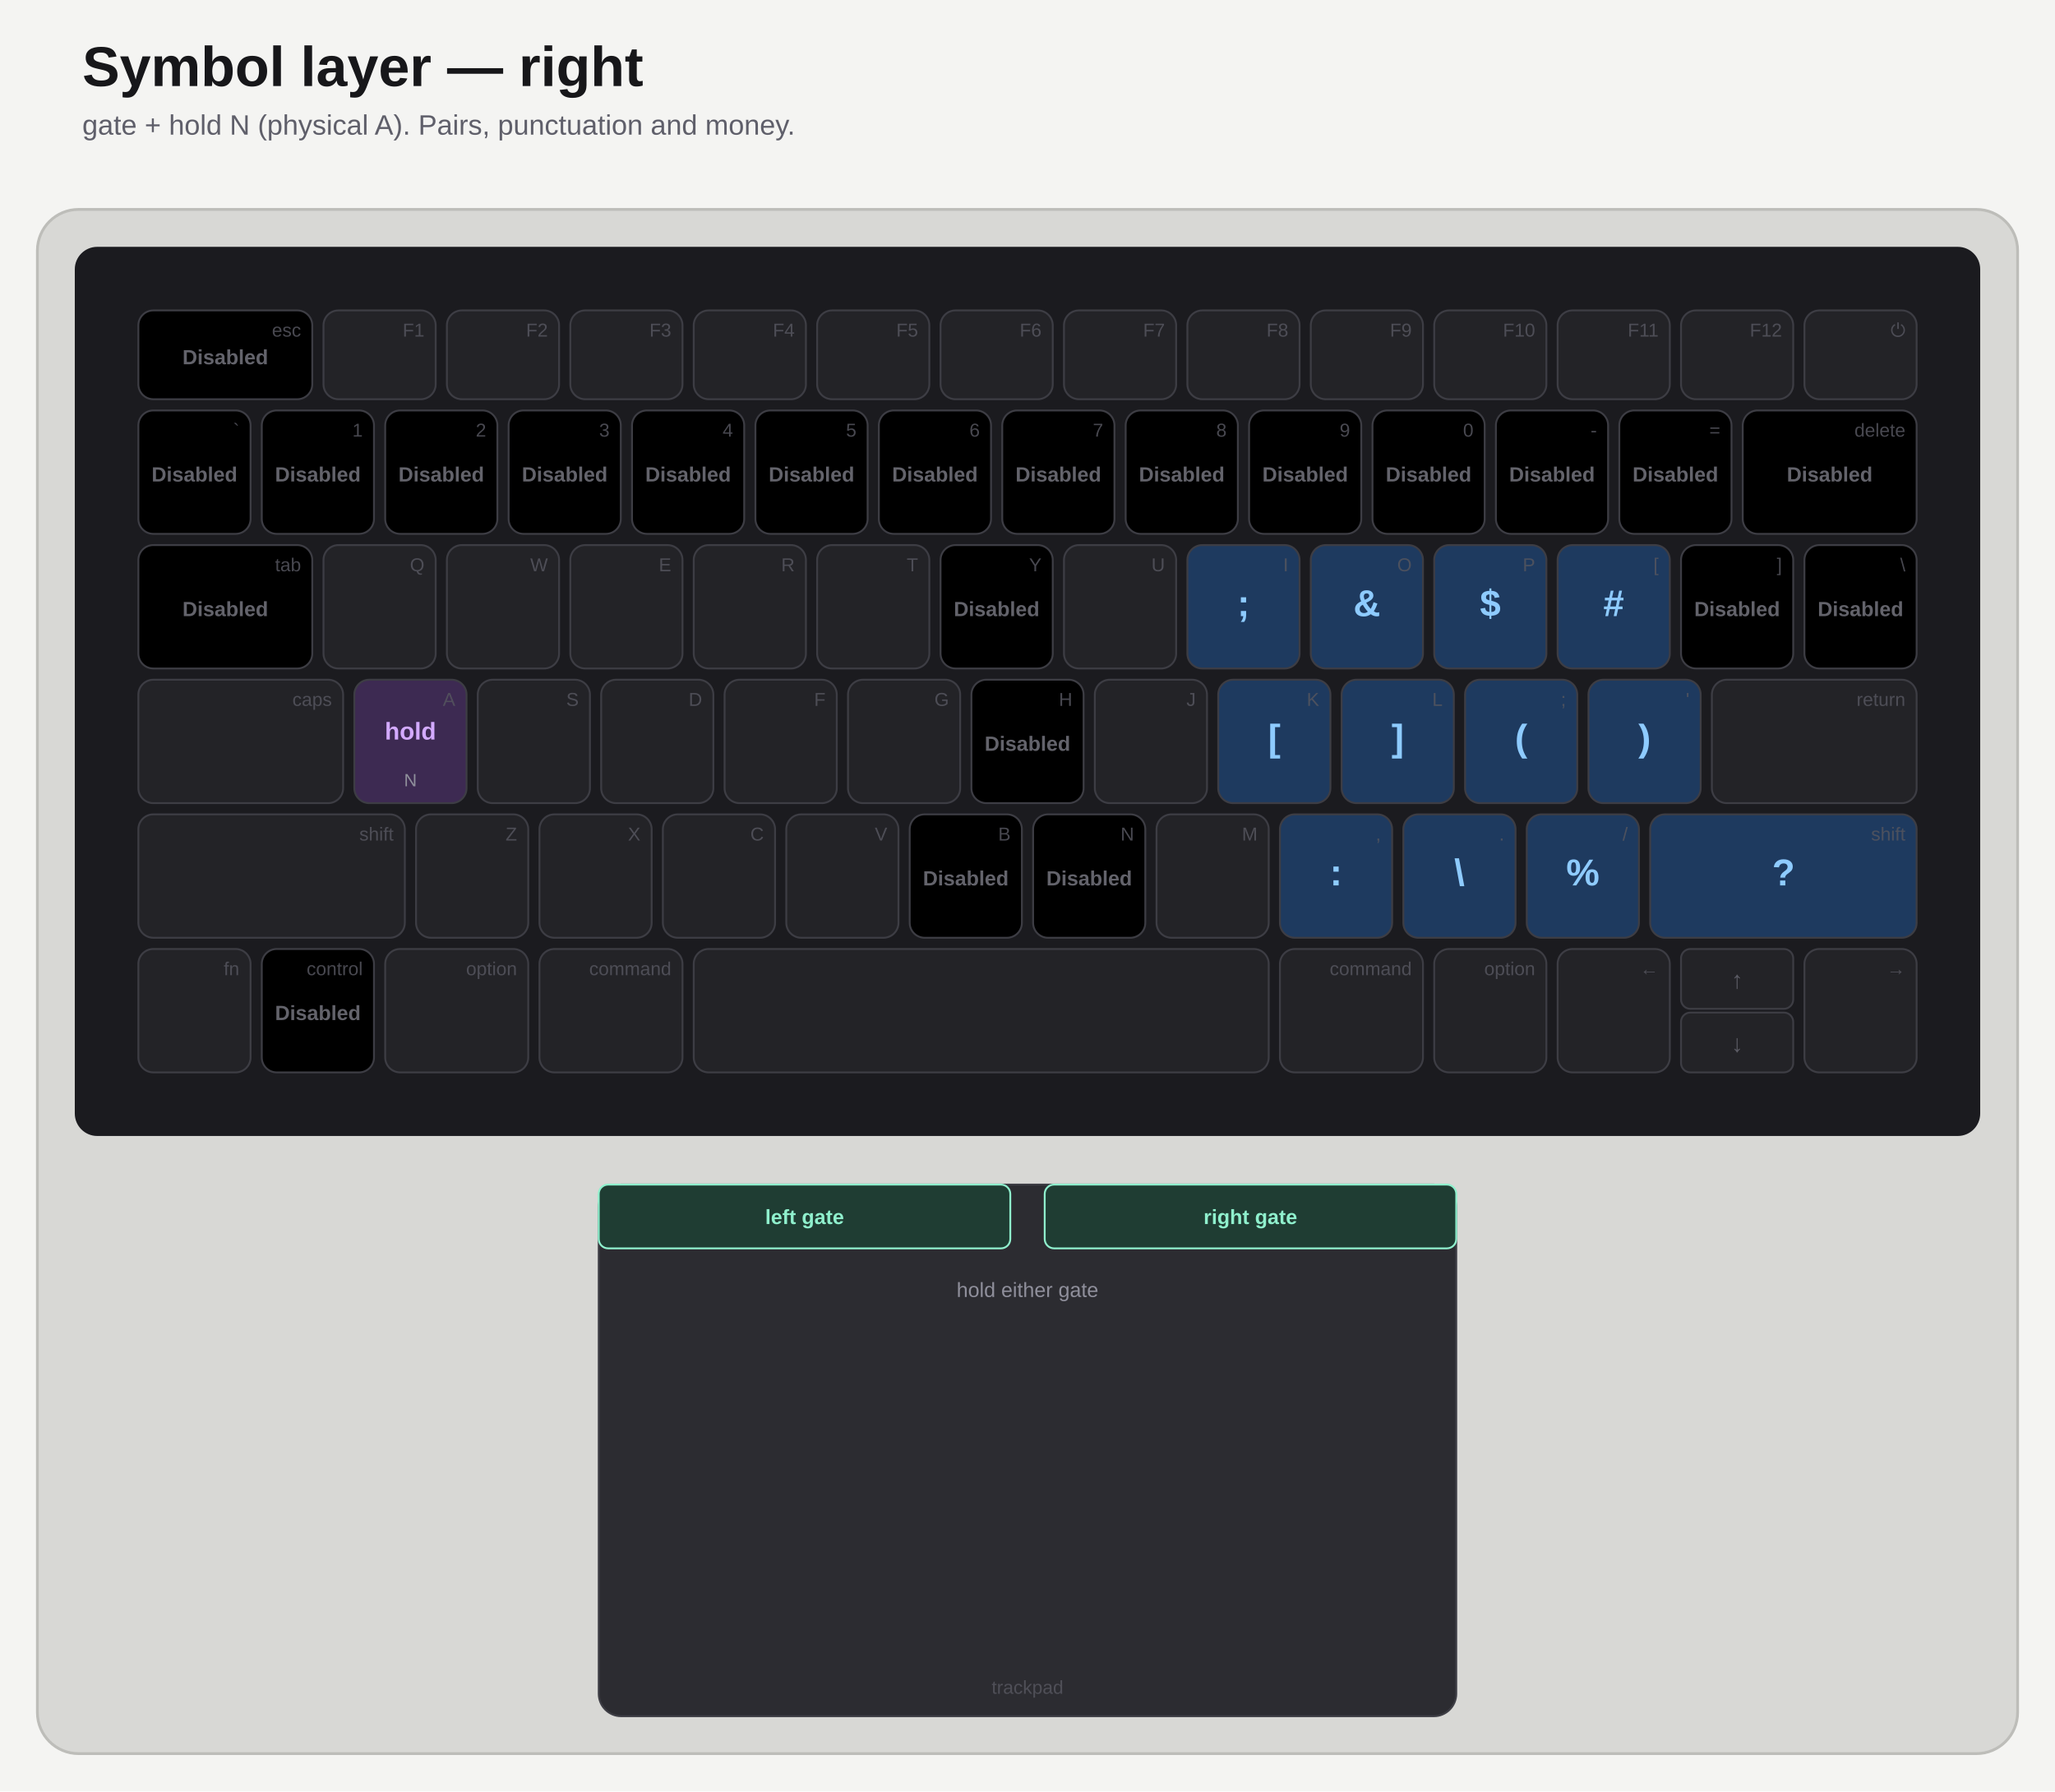
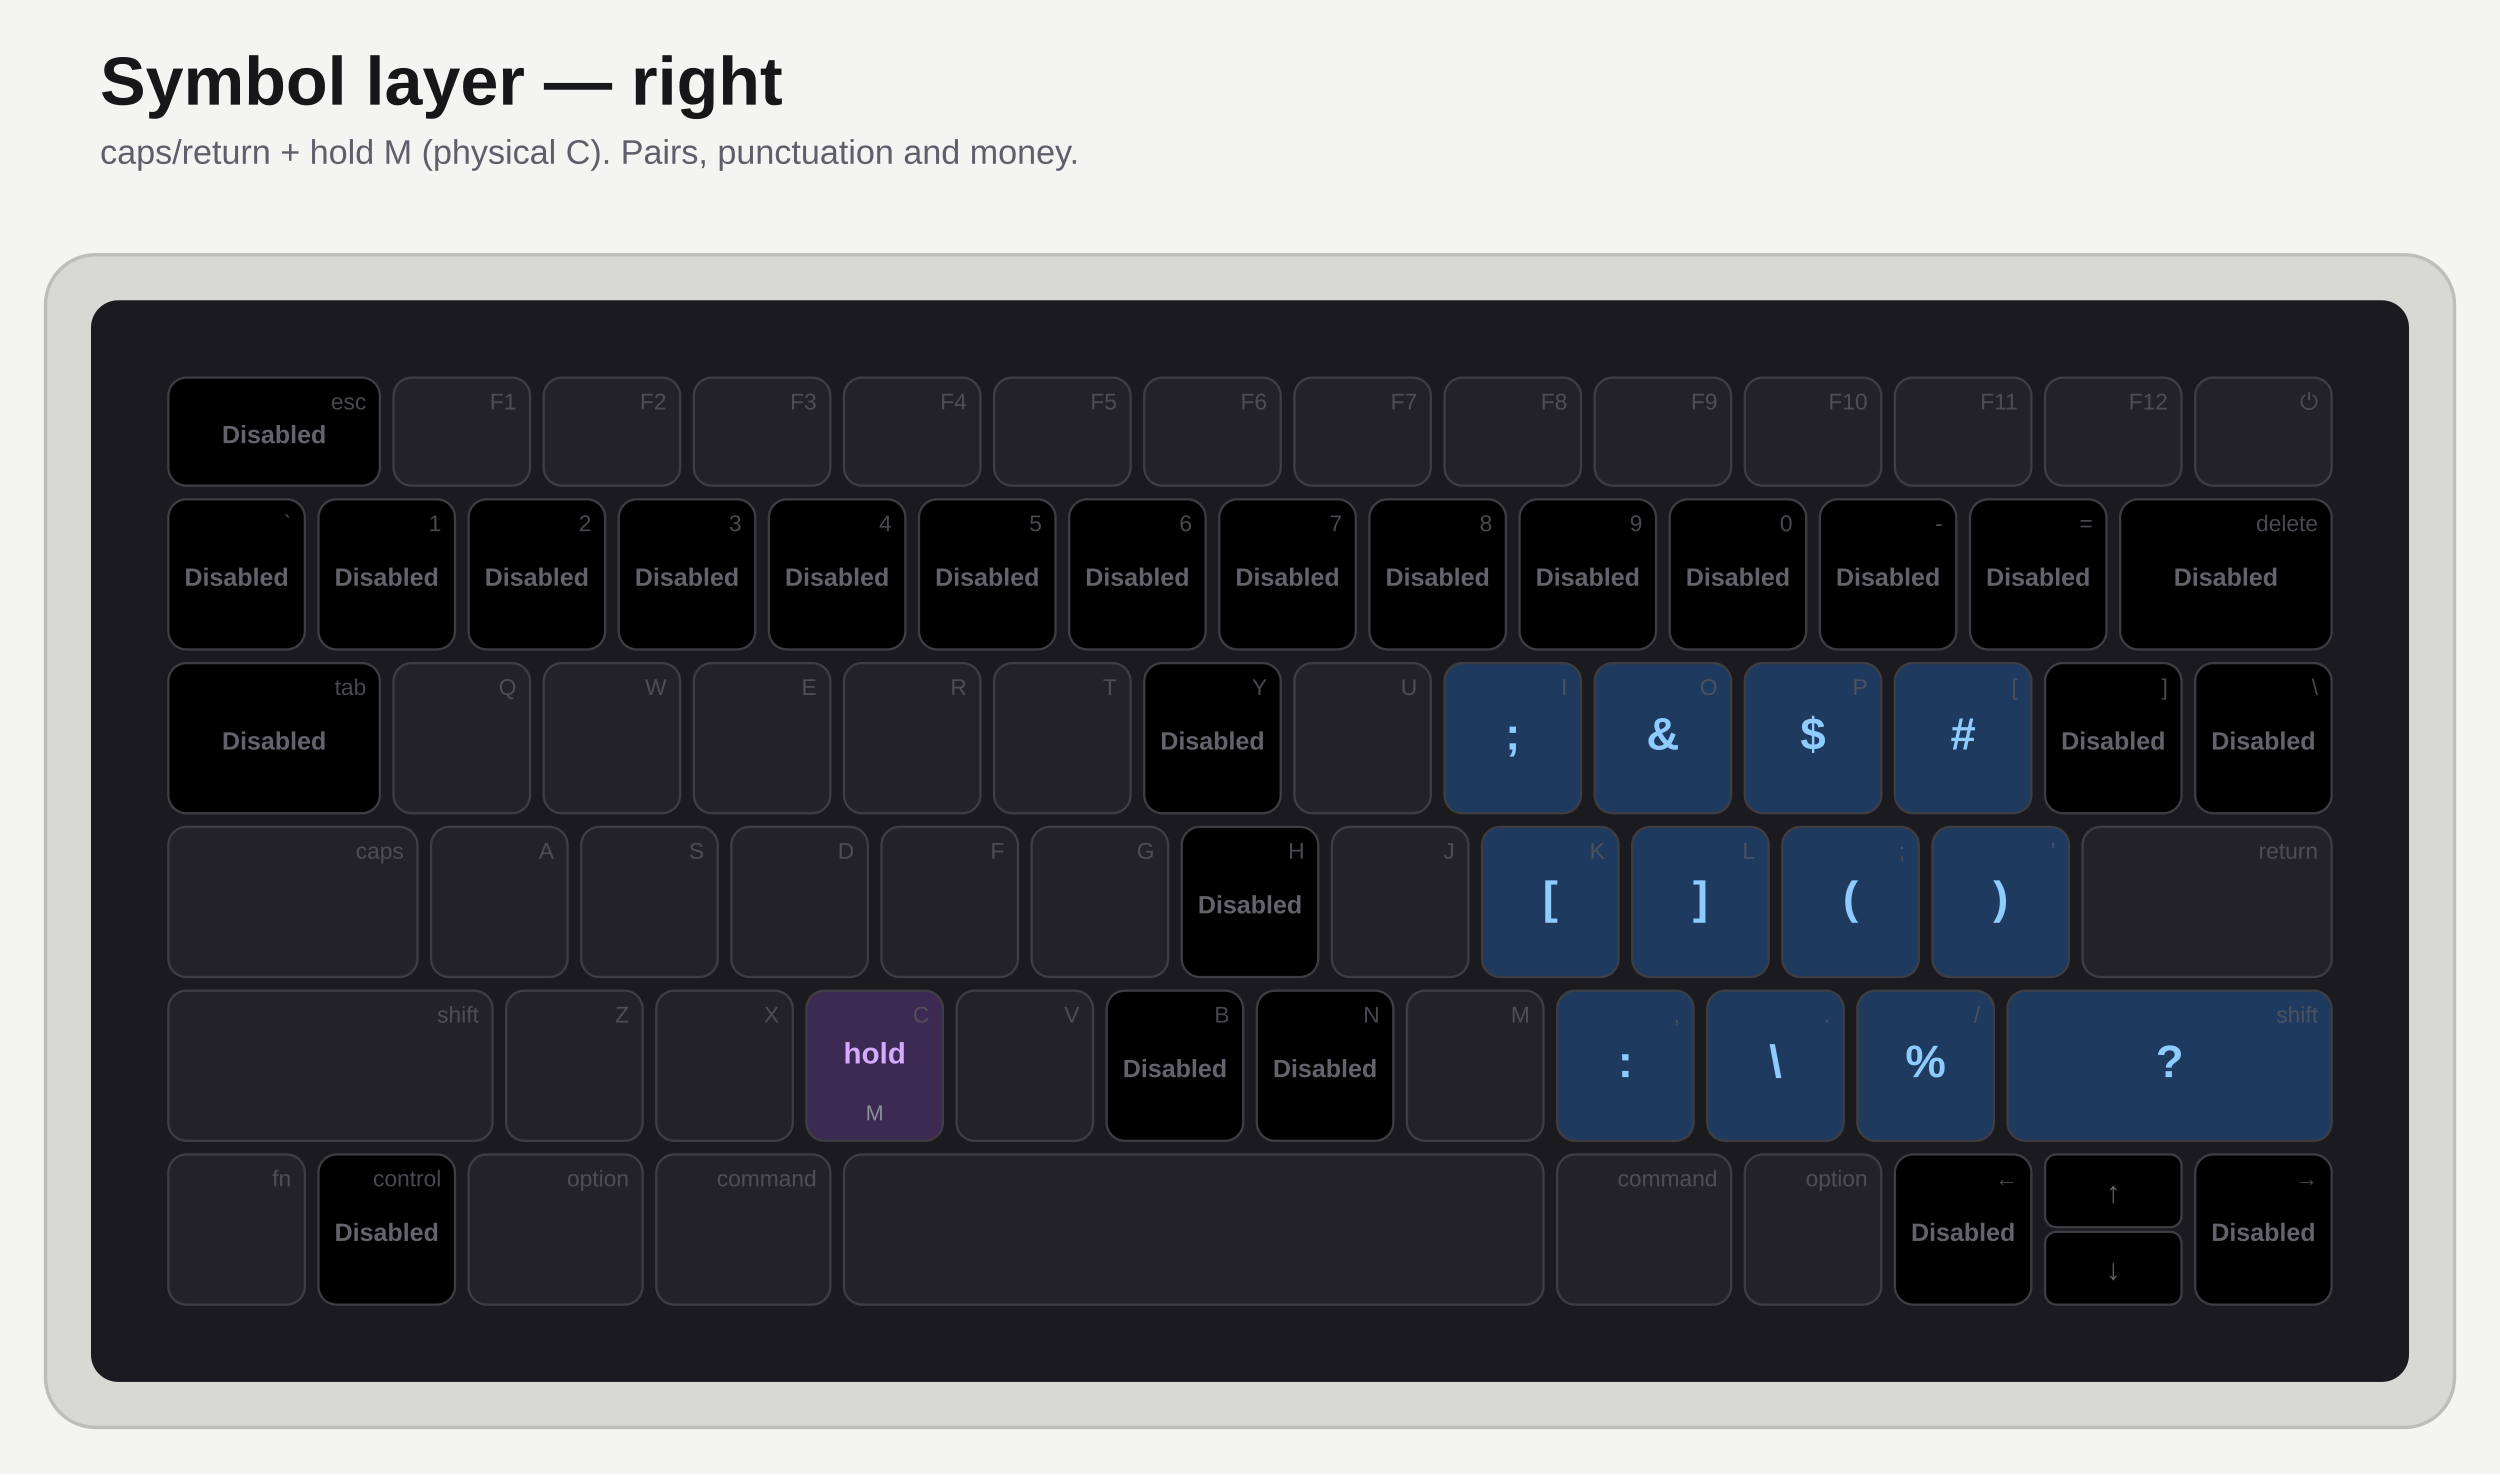
- <svg xmlns="http://www.w3.org/2000/svg" width="1099" height="958" viewBox="0 0 1099 958" role="img" aria-label="Symbol layer — right layer of the splitmac">
-   <rect width="1099" height="958" fill="#f4f4f2" />
+ <svg xmlns="http://www.w3.org/2000/svg" width="1099" height="648" viewBox="0 0 1099 648" role="img" aria-label="Symbol layer — right layer of the splitmac">
+   <rect width="1099" height="648" fill="#f4f4f2" />
  <text x="44.0" y="46.0" fill="#17171a" font-size="30" font-weight="700" text-anchor="start" opacity="1.0" font-family="-apple-system, BlinkMacSystemFont, 'SF Pro Text', 'Helvetica Neue', Arial, sans-serif">Symbol layer — right</text>
-   <text x="44.0" y="72.0" fill="#5f5f6a" font-size="15" font-weight="400" text-anchor="start" opacity="1.0" font-family="-apple-system, BlinkMacSystemFont, 'SF Pro Text', 'Helvetica Neue', Arial, sans-serif">gate + hold N (physical A). Pairs, punctuation and money.</text>
-   <rect x="20.0" y="112.0" width="1059.0" height="825.8" rx="22" fill="#d8d8d5" stroke="#bdbdb9" stroke-width="1.5" />
+   <text x="44.0" y="72.0" fill="#5f5f6a" font-size="15" font-weight="400" text-anchor="start" opacity="1.0" font-family="-apple-system, BlinkMacSystemFont, 'SF Pro Text', 'Helvetica Neue', Arial, sans-serif">caps/return + hold M (physical C). Pairs, punctuation and money.</text>
+   <rect x="20.0" y="112.0" width="1059.0" height="515.5" rx="22" fill="#d8d8d5" stroke="#bdbdb9" stroke-width="1.5" />
  <rect x="40.0" y="132.0" width="1019.0" height="475.5" rx="12" fill="#1b1b1f" />
-   <rect x="320.2" y="633.5" width="458.6" height="284.3" rx="12" fill="#2c2c31" stroke="#3d3d44" stroke-width="1" />
-   <rect x="320.2" y="633.5" width="220.1" height="34.1" rx="5" fill="#1f3d33" stroke="#8ff0cd" stroke-width="1" />
-   <text x="430.3" y="654.6" fill="#8ff0cd" font-size="11" font-weight="600" text-anchor="middle" opacity="1.0" font-family="-apple-system, BlinkMacSystemFont, 'SF Pro Text', 'Helvetica Neue', Arial, sans-serif">left gate</text>
-   <rect x="558.7" y="633.5" width="220.1" height="34.1" rx="5" fill="#1f3d33" stroke="#8ff0cd" stroke-width="1" />
-   <text x="668.7" y="654.6" fill="#8ff0cd" font-size="11" font-weight="600" text-anchor="middle" opacity="1.0" font-family="-apple-system, BlinkMacSystemFont, 'SF Pro Text', 'Helvetica Neue', Arial, sans-serif">right gate</text>
-   <text x="549.5" y="693.6" fill="#8f8f9b" font-size="11" font-weight="500" text-anchor="middle" opacity="1.0" font-family="-apple-system, BlinkMacSystemFont, 'SF Pro Text', 'Helvetica Neue', Arial, sans-serif">hold either gate</text>
-   <text x="549.5" y="905.8" fill="#55555e" font-size="10" font-weight="500" text-anchor="middle" opacity="0.85" font-family="-apple-system, BlinkMacSystemFont, 'SF Pro Text', 'Helvetica Neue', Arial, sans-serif">trackpad</text>
  <rect x="74.0" y="166.0" width="93.0" height="47.5" rx="8" fill="#000000" stroke="#3d3d44" stroke-width="1" />
  <text x="161.0" y="180.0" fill="#55555e" font-size="10" font-weight="500" text-anchor="end" opacity="0.85" font-family="-apple-system, BlinkMacSystemFont, 'SF Pro Text', 'Helvetica Neue', Arial, sans-serif">esc</text>
  <text x="120.5" y="194.8" fill="#63636b" font-size="11" font-weight="600" text-anchor="middle" opacity="1.0" font-family="-apple-system, BlinkMacSystemFont, 'SF Pro Text', 'Helvetica Neue', Arial, sans-serif">Disabled</text>
  <rect x="173.0" y="166.0" width="60.0" height="47.5" rx="8" fill="#232327" stroke="#3d3d44" stroke-width="1" />
  <text x="227.0" y="180.0" fill="#55555e" font-size="10" font-weight="500" text-anchor="end" opacity="0.85" font-family="-apple-system, BlinkMacSystemFont, 'SF Pro Text', 'Helvetica Neue', Arial, sans-serif">F1</text>
  <rect x="239.0" y="166.0" width="60.0" height="47.5" rx="8" fill="#232327" stroke="#3d3d44" stroke-width="1" />
  <text x="293.0" y="180.0" fill="#55555e" font-size="10" font-weight="500" text-anchor="end" opacity="0.85" font-family="-apple-system, BlinkMacSystemFont, 'SF Pro Text', 'Helvetica Neue', Arial, sans-serif">F2</text>
  <rect x="305.0" y="166.0" width="60.0" height="47.5" rx="8" fill="#232327" stroke="#3d3d44" stroke-width="1" />
  <text x="359.0" y="180.0" fill="#55555e" font-size="10" font-weight="500" text-anchor="end" opacity="0.85" font-family="-apple-system, BlinkMacSystemFont, 'SF Pro Text', 'Helvetica Neue', Arial, sans-serif">F3</text>
  <rect x="371.0" y="166.0" width="60.0" height="47.5" rx="8" fill="#232327" stroke="#3d3d44" stroke-width="1" />
  <text x="425.0" y="180.0" fill="#55555e" font-size="10" font-weight="500" text-anchor="end" opacity="0.85" font-family="-apple-system, BlinkMacSystemFont, 'SF Pro Text', 'Helvetica Neue', Arial, sans-serif">F4</text>
  <rect x="437.0" y="166.0" width="60.0" height="47.5" rx="8" fill="#232327" stroke="#3d3d44" stroke-width="1" />
  <text x="491.0" y="180.0" fill="#55555e" font-size="10" font-weight="500" text-anchor="end" opacity="0.85" font-family="-apple-system, BlinkMacSystemFont, 'SF Pro Text', 'Helvetica Neue', Arial, sans-serif">F5</text>
  <rect x="503.0" y="166.0" width="60.0" height="47.5" rx="8" fill="#232327" stroke="#3d3d44" stroke-width="1" />
  <text x="557.0" y="180.0" fill="#55555e" font-size="10" font-weight="500" text-anchor="end" opacity="0.85" font-family="-apple-system, BlinkMacSystemFont, 'SF Pro Text', 'Helvetica Neue', Arial, sans-serif">F6</text>
  <rect x="569.0" y="166.0" width="60.0" height="47.5" rx="8" fill="#232327" stroke="#3d3d44" stroke-width="1" />
  <text x="623.0" y="180.0" fill="#55555e" font-size="10" font-weight="500" text-anchor="end" opacity="0.85" font-family="-apple-system, BlinkMacSystemFont, 'SF Pro Text', 'Helvetica Neue', Arial, sans-serif">F7</text>
  <rect x="635.0" y="166.0" width="60.0" height="47.5" rx="8" fill="#232327" stroke="#3d3d44" stroke-width="1" />
  <text x="689.0" y="180.0" fill="#55555e" font-size="10" font-weight="500" text-anchor="end" opacity="0.85" font-family="-apple-system, BlinkMacSystemFont, 'SF Pro Text', 'Helvetica Neue', Arial, sans-serif">F8</text>
  <rect x="701.0" y="166.0" width="60.0" height="47.5" rx="8" fill="#232327" stroke="#3d3d44" stroke-width="1" />
  <text x="755.0" y="180.0" fill="#55555e" font-size="10" font-weight="500" text-anchor="end" opacity="0.85" font-family="-apple-system, BlinkMacSystemFont, 'SF Pro Text', 'Helvetica Neue', Arial, sans-serif">F9</text>
  <rect x="767.0" y="166.0" width="60.0" height="47.5" rx="8" fill="#232327" stroke="#3d3d44" stroke-width="1" />
  <text x="821.0" y="180.0" fill="#55555e" font-size="10" font-weight="500" text-anchor="end" opacity="0.85" font-family="-apple-system, BlinkMacSystemFont, 'SF Pro Text', 'Helvetica Neue', Arial, sans-serif">F10</text>
  <rect x="833.0" y="166.0" width="60.0" height="47.5" rx="8" fill="#232327" stroke="#3d3d44" stroke-width="1" />
  <text x="887.0" y="180.0" fill="#55555e" font-size="10" font-weight="500" text-anchor="end" opacity="0.85" font-family="-apple-system, BlinkMacSystemFont, 'SF Pro Text', 'Helvetica Neue', Arial, sans-serif">F11</text>
  <rect x="899.0" y="166.0" width="60.0" height="47.5" rx="8" fill="#232327" stroke="#3d3d44" stroke-width="1" />
  <text x="953.0" y="180.0" fill="#55555e" font-size="10" font-weight="500" text-anchor="end" opacity="0.85" font-family="-apple-system, BlinkMacSystemFont, 'SF Pro Text', 'Helvetica Neue', Arial, sans-serif">F12</text>
  <rect x="965.0" y="166.0" width="60.0" height="47.5" rx="8" fill="#232327" stroke="#3d3d44" stroke-width="1" />
  <text x="1019.0" y="180.0" fill="#55555e" font-size="10" font-weight="500" text-anchor="end" opacity="0.85" font-family="-apple-system, BlinkMacSystemFont, 'SF Pro Text', 'Helvetica Neue', Arial, sans-serif">⏻</text>
  <rect x="74.0" y="219.5" width="60.0" height="66.0" rx="8" fill="#000000" stroke="#3d3d44" stroke-width="1" />
  <text x="128.0" y="233.5" fill="#55555e" font-size="10" font-weight="500" text-anchor="end" opacity="0.85" font-family="-apple-system, BlinkMacSystemFont, 'SF Pro Text', 'Helvetica Neue', Arial, sans-serif">`</text>
  <text x="104.0" y="257.5" fill="#63636b" font-size="11" font-weight="600" text-anchor="middle" opacity="1.0" font-family="-apple-system, BlinkMacSystemFont, 'SF Pro Text', 'Helvetica Neue', Arial, sans-serif">Disabled</text>
  <rect x="140.0" y="219.5" width="60.0" height="66.0" rx="8" fill="#000000" stroke="#3d3d44" stroke-width="1" />
  <text x="194.0" y="233.5" fill="#55555e" font-size="10" font-weight="500" text-anchor="end" opacity="0.85" font-family="-apple-system, BlinkMacSystemFont, 'SF Pro Text', 'Helvetica Neue', Arial, sans-serif">1</text>
  <text x="170.0" y="257.5" fill="#63636b" font-size="11" font-weight="600" text-anchor="middle" opacity="1.0" font-family="-apple-system, BlinkMacSystemFont, 'SF Pro Text', 'Helvetica Neue', Arial, sans-serif">Disabled</text>
  <rect x="206.0" y="219.5" width="60.0" height="66.0" rx="8" fill="#000000" stroke="#3d3d44" stroke-width="1" />
  <text x="260.0" y="233.5" fill="#55555e" font-size="10" font-weight="500" text-anchor="end" opacity="0.85" font-family="-apple-system, BlinkMacSystemFont, 'SF Pro Text', 'Helvetica Neue', Arial, sans-serif">2</text>
  <text x="236.0" y="257.5" fill="#63636b" font-size="11" font-weight="600" text-anchor="middle" opacity="1.0" font-family="-apple-system, BlinkMacSystemFont, 'SF Pro Text', 'Helvetica Neue', Arial, sans-serif">Disabled</text>
  <rect x="272.0" y="219.5" width="60.0" height="66.0" rx="8" fill="#000000" stroke="#3d3d44" stroke-width="1" />
  <text x="326.0" y="233.5" fill="#55555e" font-size="10" font-weight="500" text-anchor="end" opacity="0.85" font-family="-apple-system, BlinkMacSystemFont, 'SF Pro Text', 'Helvetica Neue', Arial, sans-serif">3</text>
  <text x="302.0" y="257.5" fill="#63636b" font-size="11" font-weight="600" text-anchor="middle" opacity="1.0" font-family="-apple-system, BlinkMacSystemFont, 'SF Pro Text', 'Helvetica Neue', Arial, sans-serif">Disabled</text>
  <rect x="338.0" y="219.5" width="60.0" height="66.0" rx="8" fill="#000000" stroke="#3d3d44" stroke-width="1" />
  <text x="392.0" y="233.5" fill="#55555e" font-size="10" font-weight="500" text-anchor="end" opacity="0.85" font-family="-apple-system, BlinkMacSystemFont, 'SF Pro Text', 'Helvetica Neue', Arial, sans-serif">4</text>
  <text x="368.0" y="257.5" fill="#63636b" font-size="11" font-weight="600" text-anchor="middle" opacity="1.0" font-family="-apple-system, BlinkMacSystemFont, 'SF Pro Text', 'Helvetica Neue', Arial, sans-serif">Disabled</text>
  <rect x="404.0" y="219.5" width="60.0" height="66.0" rx="8" fill="#000000" stroke="#3d3d44" stroke-width="1" />
  <text x="458.0" y="233.5" fill="#55555e" font-size="10" font-weight="500" text-anchor="end" opacity="0.85" font-family="-apple-system, BlinkMacSystemFont, 'SF Pro Text', 'Helvetica Neue', Arial, sans-serif">5</text>
  <text x="434.0" y="257.5" fill="#63636b" font-size="11" font-weight="600" text-anchor="middle" opacity="1.0" font-family="-apple-system, BlinkMacSystemFont, 'SF Pro Text', 'Helvetica Neue', Arial, sans-serif">Disabled</text>
  <rect x="470.0" y="219.5" width="60.0" height="66.0" rx="8" fill="#000000" stroke="#3d3d44" stroke-width="1" />
  <text x="524.0" y="233.5" fill="#55555e" font-size="10" font-weight="500" text-anchor="end" opacity="0.85" font-family="-apple-system, BlinkMacSystemFont, 'SF Pro Text', 'Helvetica Neue', Arial, sans-serif">6</text>
  <text x="500.0" y="257.5" fill="#63636b" font-size="11" font-weight="600" text-anchor="middle" opacity="1.0" font-family="-apple-system, BlinkMacSystemFont, 'SF Pro Text', 'Helvetica Neue', Arial, sans-serif">Disabled</text>
  <rect x="536.0" y="219.5" width="60.0" height="66.0" rx="8" fill="#000000" stroke="#3d3d44" stroke-width="1" />
  <text x="590.0" y="233.5" fill="#55555e" font-size="10" font-weight="500" text-anchor="end" opacity="0.85" font-family="-apple-system, BlinkMacSystemFont, 'SF Pro Text', 'Helvetica Neue', Arial, sans-serif">7</text>
  <text x="566.0" y="257.5" fill="#63636b" font-size="11" font-weight="600" text-anchor="middle" opacity="1.0" font-family="-apple-system, BlinkMacSystemFont, 'SF Pro Text', 'Helvetica Neue', Arial, sans-serif">Disabled</text>
  <rect x="602.0" y="219.5" width="60.0" height="66.0" rx="8" fill="#000000" stroke="#3d3d44" stroke-width="1" />
  <text x="656.0" y="233.5" fill="#55555e" font-size="10" font-weight="500" text-anchor="end" opacity="0.85" font-family="-apple-system, BlinkMacSystemFont, 'SF Pro Text', 'Helvetica Neue', Arial, sans-serif">8</text>
  <text x="632.0" y="257.5" fill="#63636b" font-size="11" font-weight="600" text-anchor="middle" opacity="1.0" font-family="-apple-system, BlinkMacSystemFont, 'SF Pro Text', 'Helvetica Neue', Arial, sans-serif">Disabled</text>
  <rect x="668.0" y="219.5" width="60.0" height="66.0" rx="8" fill="#000000" stroke="#3d3d44" stroke-width="1" />
  <text x="722.0" y="233.5" fill="#55555e" font-size="10" font-weight="500" text-anchor="end" opacity="0.85" font-family="-apple-system, BlinkMacSystemFont, 'SF Pro Text', 'Helvetica Neue', Arial, sans-serif">9</text>
  <text x="698.0" y="257.5" fill="#63636b" font-size="11" font-weight="600" text-anchor="middle" opacity="1.0" font-family="-apple-system, BlinkMacSystemFont, 'SF Pro Text', 'Helvetica Neue', Arial, sans-serif">Disabled</text>
  <rect x="734.0" y="219.5" width="60.0" height="66.0" rx="8" fill="#000000" stroke="#3d3d44" stroke-width="1" />
  <text x="788.0" y="233.5" fill="#55555e" font-size="10" font-weight="500" text-anchor="end" opacity="0.85" font-family="-apple-system, BlinkMacSystemFont, 'SF Pro Text', 'Helvetica Neue', Arial, sans-serif">0</text>
  <text x="764.0" y="257.5" fill="#63636b" font-size="11" font-weight="600" text-anchor="middle" opacity="1.0" font-family="-apple-system, BlinkMacSystemFont, 'SF Pro Text', 'Helvetica Neue', Arial, sans-serif">Disabled</text>
  <rect x="800.0" y="219.5" width="60.0" height="66.0" rx="8" fill="#000000" stroke="#3d3d44" stroke-width="1" />
  <text x="854.0" y="233.5" fill="#55555e" font-size="10" font-weight="500" text-anchor="end" opacity="0.85" font-family="-apple-system, BlinkMacSystemFont, 'SF Pro Text', 'Helvetica Neue', Arial, sans-serif">-</text>
  <text x="830.0" y="257.5" fill="#63636b" font-size="11" font-weight="600" text-anchor="middle" opacity="1.0" font-family="-apple-system, BlinkMacSystemFont, 'SF Pro Text', 'Helvetica Neue', Arial, sans-serif">Disabled</text>
  <rect x="866.0" y="219.5" width="60.0" height="66.0" rx="8" fill="#000000" stroke="#3d3d44" stroke-width="1" />
  <text x="920.0" y="233.5" fill="#55555e" font-size="10" font-weight="500" text-anchor="end" opacity="0.85" font-family="-apple-system, BlinkMacSystemFont, 'SF Pro Text', 'Helvetica Neue', Arial, sans-serif">=</text>
  <text x="896.0" y="257.5" fill="#63636b" font-size="11" font-weight="600" text-anchor="middle" opacity="1.0" font-family="-apple-system, BlinkMacSystemFont, 'SF Pro Text', 'Helvetica Neue', Arial, sans-serif">Disabled</text>
  <rect x="932.0" y="219.5" width="93.0" height="66.0" rx="8" fill="#000000" stroke="#3d3d44" stroke-width="1" />
  <text x="1019.0" y="233.5" fill="#55555e" font-size="10" font-weight="500" text-anchor="end" opacity="0.85" font-family="-apple-system, BlinkMacSystemFont, 'SF Pro Text', 'Helvetica Neue', Arial, sans-serif">delete</text>
  <text x="978.5" y="257.5" fill="#63636b" font-size="11" font-weight="600" text-anchor="middle" opacity="1.0" font-family="-apple-system, BlinkMacSystemFont, 'SF Pro Text', 'Helvetica Neue', Arial, sans-serif">Disabled</text>
  <rect x="74.0" y="291.5" width="93.0" height="66.0" rx="8" fill="#000000" stroke="#3d3d44" stroke-width="1" />
  <text x="161.0" y="305.5" fill="#55555e" font-size="10" font-weight="500" text-anchor="end" opacity="0.85" font-family="-apple-system, BlinkMacSystemFont, 'SF Pro Text', 'Helvetica Neue', Arial, sans-serif">tab</text>
  <text x="120.5" y="329.5" fill="#63636b" font-size="11" font-weight="600" text-anchor="middle" opacity="1.0" font-family="-apple-system, BlinkMacSystemFont, 'SF Pro Text', 'Helvetica Neue', Arial, sans-serif">Disabled</text>
  <rect x="173.0" y="291.5" width="60.0" height="66.0" rx="8" fill="#232327" stroke="#3d3d44" stroke-width="1" />
  <text x="227.0" y="305.5" fill="#55555e" font-size="10" font-weight="500" text-anchor="end" opacity="0.85" font-family="-apple-system, BlinkMacSystemFont, 'SF Pro Text', 'Helvetica Neue', Arial, sans-serif">Q</text>
  <rect x="239.0" y="291.5" width="60.0" height="66.0" rx="8" fill="#232327" stroke="#3d3d44" stroke-width="1" />
  <text x="293.0" y="305.5" fill="#55555e" font-size="10" font-weight="500" text-anchor="end" opacity="0.85" font-family="-apple-system, BlinkMacSystemFont, 'SF Pro Text', 'Helvetica Neue', Arial, sans-serif">W</text>
  <rect x="305.0" y="291.5" width="60.0" height="66.0" rx="8" fill="#232327" stroke="#3d3d44" stroke-width="1" />
  <text x="359.0" y="305.5" fill="#55555e" font-size="10" font-weight="500" text-anchor="end" opacity="0.85" font-family="-apple-system, BlinkMacSystemFont, 'SF Pro Text', 'Helvetica Neue', Arial, sans-serif">E</text>
  <rect x="371.0" y="291.5" width="60.0" height="66.0" rx="8" fill="#232327" stroke="#3d3d44" stroke-width="1" />
  <text x="425.0" y="305.5" fill="#55555e" font-size="10" font-weight="500" text-anchor="end" opacity="0.85" font-family="-apple-system, BlinkMacSystemFont, 'SF Pro Text', 'Helvetica Neue', Arial, sans-serif">R</text>
  <rect x="437.0" y="291.5" width="60.0" height="66.0" rx="8" fill="#232327" stroke="#3d3d44" stroke-width="1" />
  <text x="491.0" y="305.5" fill="#55555e" font-size="10" font-weight="500" text-anchor="end" opacity="0.85" font-family="-apple-system, BlinkMacSystemFont, 'SF Pro Text', 'Helvetica Neue', Arial, sans-serif">T</text>
  <rect x="503.0" y="291.5" width="60.0" height="66.0" rx="8" fill="#000000" stroke="#3d3d44" stroke-width="1" />
  <text x="557.0" y="305.5" fill="#55555e" font-size="10" font-weight="500" text-anchor="end" opacity="0.85" font-family="-apple-system, BlinkMacSystemFont, 'SF Pro Text', 'Helvetica Neue', Arial, sans-serif">Y</text>
  <text x="533.0" y="329.5" fill="#63636b" font-size="11" font-weight="600" text-anchor="middle" opacity="1.0" font-family="-apple-system, BlinkMacSystemFont, 'SF Pro Text', 'Helvetica Neue', Arial, sans-serif">Disabled</text>
  <rect x="569.0" y="291.5" width="60.0" height="66.0" rx="8" fill="#232327" stroke="#3d3d44" stroke-width="1" />
  <text x="623.0" y="305.5" fill="#55555e" font-size="10" font-weight="500" text-anchor="end" opacity="0.85" font-family="-apple-system, BlinkMacSystemFont, 'SF Pro Text', 'Helvetica Neue', Arial, sans-serif">U</text>
  <rect x="635.0" y="291.5" width="60.0" height="66.0" rx="8" fill="#1e3a5f" stroke="#3d3d44" stroke-width="1" />
  <text x="689.0" y="305.5" fill="#55555e" font-size="10" font-weight="500" text-anchor="end" opacity="0.85" font-family="-apple-system, BlinkMacSystemFont, 'SF Pro Text', 'Helvetica Neue', Arial, sans-serif">I</text>
  <text x="665.0" y="329.5" fill="#8ecbff" font-size="20" font-weight="700" text-anchor="middle" opacity="1.0" font-family="-apple-system, BlinkMacSystemFont, 'SF Pro Text', 'Helvetica Neue', Arial, sans-serif">;</text>
  <rect x="701.0" y="291.5" width="60.0" height="66.0" rx="8" fill="#1e3a5f" stroke="#3d3d44" stroke-width="1" />
  <text x="755.0" y="305.5" fill="#55555e" font-size="10" font-weight="500" text-anchor="end" opacity="0.85" font-family="-apple-system, BlinkMacSystemFont, 'SF Pro Text', 'Helvetica Neue', Arial, sans-serif">O</text>
  <text x="731.0" y="329.5" fill="#8ecbff" font-size="20" font-weight="700" text-anchor="middle" opacity="1.0" font-family="-apple-system, BlinkMacSystemFont, 'SF Pro Text', 'Helvetica Neue', Arial, sans-serif">&amp;</text>
  <rect x="767.0" y="291.5" width="60.0" height="66.0" rx="8" fill="#1e3a5f" stroke="#3d3d44" stroke-width="1" />
  <text x="821.0" y="305.5" fill="#55555e" font-size="10" font-weight="500" text-anchor="end" opacity="0.85" font-family="-apple-system, BlinkMacSystemFont, 'SF Pro Text', 'Helvetica Neue', Arial, sans-serif">P</text>
  <text x="797.0" y="329.5" fill="#8ecbff" font-size="20" font-weight="700" text-anchor="middle" opacity="1.0" font-family="-apple-system, BlinkMacSystemFont, 'SF Pro Text', 'Helvetica Neue', Arial, sans-serif">$</text>
  <rect x="833.0" y="291.5" width="60.0" height="66.0" rx="8" fill="#1e3a5f" stroke="#3d3d44" stroke-width="1" />
  <text x="887.0" y="305.5" fill="#55555e" font-size="10" font-weight="500" text-anchor="end" opacity="0.85" font-family="-apple-system, BlinkMacSystemFont, 'SF Pro Text', 'Helvetica Neue', Arial, sans-serif">[</text>
  <text x="863.0" y="329.5" fill="#8ecbff" font-size="20" font-weight="700" text-anchor="middle" opacity="1.0" font-family="-apple-system, BlinkMacSystemFont, 'SF Pro Text', 'Helvetica Neue', Arial, sans-serif">#</text>
  <rect x="899.0" y="291.5" width="60.0" height="66.0" rx="8" fill="#000000" stroke="#3d3d44" stroke-width="1" />
  <text x="953.0" y="305.5" fill="#55555e" font-size="10" font-weight="500" text-anchor="end" opacity="0.85" font-family="-apple-system, BlinkMacSystemFont, 'SF Pro Text', 'Helvetica Neue', Arial, sans-serif">]</text>
  <text x="929.0" y="329.5" fill="#63636b" font-size="11" font-weight="600" text-anchor="middle" opacity="1.0" font-family="-apple-system, BlinkMacSystemFont, 'SF Pro Text', 'Helvetica Neue', Arial, sans-serif">Disabled</text>
  <rect x="965.0" y="291.5" width="60.0" height="66.0" rx="8" fill="#000000" stroke="#3d3d44" stroke-width="1" />
  <text x="1019.0" y="305.5" fill="#55555e" font-size="10" font-weight="500" text-anchor="end" opacity="0.85" font-family="-apple-system, BlinkMacSystemFont, 'SF Pro Text', 'Helvetica Neue', Arial, sans-serif">\</text>
  <text x="995.0" y="329.5" fill="#63636b" font-size="11" font-weight="600" text-anchor="middle" opacity="1.0" font-family="-apple-system, BlinkMacSystemFont, 'SF Pro Text', 'Helvetica Neue', Arial, sans-serif">Disabled</text>
  <rect x="74.0" y="363.5" width="109.5" height="66.0" rx="8" fill="#232327" stroke="#3d3d44" stroke-width="1" />
  <text x="177.5" y="377.5" fill="#55555e" font-size="10" font-weight="500" text-anchor="end" opacity="0.85" font-family="-apple-system, BlinkMacSystemFont, 'SF Pro Text', 'Helvetica Neue', Arial, sans-serif">caps</text>
-   <rect x="189.5" y="363.5" width="60.0" height="66.0" rx="8" fill="#3d2a52" stroke="#3d3d44" stroke-width="1" />
+   <rect x="189.5" y="363.5" width="60.0" height="66.0" rx="8" fill="#232327" stroke="#3d3d44" stroke-width="1" />
  <text x="243.5" y="377.5" fill="#55555e" font-size="10" font-weight="500" text-anchor="end" opacity="0.85" font-family="-apple-system, BlinkMacSystemFont, 'SF Pro Text', 'Helvetica Neue', Arial, sans-serif">A</text>
-   <text x="219.5" y="395.5" fill="#d3aaff" font-size="13" font-weight="600" text-anchor="middle" opacity="1.0" font-family="-apple-system, BlinkMacSystemFont, 'SF Pro Text', 'Helvetica Neue', Arial, sans-serif">hold</text>
-   <text x="219.5" y="420.5" fill="#8f8f9b" font-size="9.5" font-weight="500" text-anchor="middle" opacity="1.0" font-family="-apple-system, BlinkMacSystemFont, 'SF Pro Text', 'Helvetica Neue', Arial, sans-serif">N</text>
  <rect x="255.5" y="363.5" width="60.0" height="66.0" rx="8" fill="#232327" stroke="#3d3d44" stroke-width="1" />
  <text x="309.5" y="377.5" fill="#55555e" font-size="10" font-weight="500" text-anchor="end" opacity="0.85" font-family="-apple-system, BlinkMacSystemFont, 'SF Pro Text', 'Helvetica Neue', Arial, sans-serif">S</text>
  <rect x="321.5" y="363.5" width="60.0" height="66.0" rx="8" fill="#232327" stroke="#3d3d44" stroke-width="1" />
  <text x="375.5" y="377.5" fill="#55555e" font-size="10" font-weight="500" text-anchor="end" opacity="0.85" font-family="-apple-system, BlinkMacSystemFont, 'SF Pro Text', 'Helvetica Neue', Arial, sans-serif">D</text>
  <rect x="387.5" y="363.5" width="60.0" height="66.0" rx="8" fill="#232327" stroke="#3d3d44" stroke-width="1" />
  <text x="441.5" y="377.5" fill="#55555e" font-size="10" font-weight="500" text-anchor="end" opacity="0.85" font-family="-apple-system, BlinkMacSystemFont, 'SF Pro Text', 'Helvetica Neue', Arial, sans-serif">F</text>
  <rect x="453.5" y="363.5" width="60.0" height="66.0" rx="8" fill="#232327" stroke="#3d3d44" stroke-width="1" />
  <text x="507.5" y="377.5" fill="#55555e" font-size="10" font-weight="500" text-anchor="end" opacity="0.85" font-family="-apple-system, BlinkMacSystemFont, 'SF Pro Text', 'Helvetica Neue', Arial, sans-serif">G</text>
  <rect x="519.5" y="363.5" width="60.0" height="66.0" rx="8" fill="#000000" stroke="#3d3d44" stroke-width="1" />
  <text x="573.5" y="377.5" fill="#55555e" font-size="10" font-weight="500" text-anchor="end" opacity="0.85" font-family="-apple-system, BlinkMacSystemFont, 'SF Pro Text', 'Helvetica Neue', Arial, sans-serif">H</text>
  <text x="549.5" y="401.5" fill="#63636b" font-size="11" font-weight="600" text-anchor="middle" opacity="1.0" font-family="-apple-system, BlinkMacSystemFont, 'SF Pro Text', 'Helvetica Neue', Arial, sans-serif">Disabled</text>
  <rect x="585.5" y="363.5" width="60.0" height="66.0" rx="8" fill="#232327" stroke="#3d3d44" stroke-width="1" />
  <text x="639.5" y="377.5" fill="#55555e" font-size="10" font-weight="500" text-anchor="end" opacity="0.85" font-family="-apple-system, BlinkMacSystemFont, 'SF Pro Text', 'Helvetica Neue', Arial, sans-serif">J</text>
  <rect x="651.5" y="363.5" width="60.0" height="66.0" rx="8" fill="#1e3a5f" stroke="#3d3d44" stroke-width="1" />
  <text x="705.5" y="377.5" fill="#55555e" font-size="10" font-weight="500" text-anchor="end" opacity="0.85" font-family="-apple-system, BlinkMacSystemFont, 'SF Pro Text', 'Helvetica Neue', Arial, sans-serif">K</text>
  <text x="681.5" y="401.5" fill="#8ecbff" font-size="20" font-weight="700" text-anchor="middle" opacity="1.0" font-family="-apple-system, BlinkMacSystemFont, 'SF Pro Text', 'Helvetica Neue', Arial, sans-serif">[</text>
  <rect x="717.5" y="363.5" width="60.0" height="66.0" rx="8" fill="#1e3a5f" stroke="#3d3d44" stroke-width="1" />
  <text x="771.5" y="377.5" fill="#55555e" font-size="10" font-weight="500" text-anchor="end" opacity="0.85" font-family="-apple-system, BlinkMacSystemFont, 'SF Pro Text', 'Helvetica Neue', Arial, sans-serif">L</text>
  <text x="747.5" y="401.5" fill="#8ecbff" font-size="20" font-weight="700" text-anchor="middle" opacity="1.0" font-family="-apple-system, BlinkMacSystemFont, 'SF Pro Text', 'Helvetica Neue', Arial, sans-serif">]</text>
  <rect x="783.5" y="363.5" width="60.0" height="66.0" rx="8" fill="#1e3a5f" stroke="#3d3d44" stroke-width="1" />
  <text x="837.5" y="377.5" fill="#55555e" font-size="10" font-weight="500" text-anchor="end" opacity="0.85" font-family="-apple-system, BlinkMacSystemFont, 'SF Pro Text', 'Helvetica Neue', Arial, sans-serif">;</text>
  <text x="813.5" y="401.5" fill="#8ecbff" font-size="20" font-weight="700" text-anchor="middle" opacity="1.0" font-family="-apple-system, BlinkMacSystemFont, 'SF Pro Text', 'Helvetica Neue', Arial, sans-serif">(</text>
  <rect x="849.5" y="363.5" width="60.0" height="66.0" rx="8" fill="#1e3a5f" stroke="#3d3d44" stroke-width="1" />
  <text x="903.5" y="377.5" fill="#55555e" font-size="10" font-weight="500" text-anchor="end" opacity="0.85" font-family="-apple-system, BlinkMacSystemFont, 'SF Pro Text', 'Helvetica Neue', Arial, sans-serif">'</text>
  <text x="879.5" y="401.5" fill="#8ecbff" font-size="20" font-weight="700" text-anchor="middle" opacity="1.0" font-family="-apple-system, BlinkMacSystemFont, 'SF Pro Text', 'Helvetica Neue', Arial, sans-serif">)</text>
  <rect x="915.5" y="363.5" width="109.5" height="66.0" rx="8" fill="#232327" stroke="#3d3d44" stroke-width="1" />
  <text x="1019.0" y="377.5" fill="#55555e" font-size="10" font-weight="500" text-anchor="end" opacity="0.85" font-family="-apple-system, BlinkMacSystemFont, 'SF Pro Text', 'Helvetica Neue', Arial, sans-serif">return</text>
  <rect x="74.0" y="435.5" width="142.5" height="66.0" rx="8" fill="#232327" stroke="#3d3d44" stroke-width="1" />
  <text x="210.5" y="449.5" fill="#55555e" font-size="10" font-weight="500" text-anchor="end" opacity="0.85" font-family="-apple-system, BlinkMacSystemFont, 'SF Pro Text', 'Helvetica Neue', Arial, sans-serif">shift</text>
  <rect x="222.5" y="435.5" width="60.0" height="66.0" rx="8" fill="#232327" stroke="#3d3d44" stroke-width="1" />
  <text x="276.5" y="449.5" fill="#55555e" font-size="10" font-weight="500" text-anchor="end" opacity="0.85" font-family="-apple-system, BlinkMacSystemFont, 'SF Pro Text', 'Helvetica Neue', Arial, sans-serif">Z</text>
  <rect x="288.5" y="435.5" width="60.0" height="66.0" rx="8" fill="#232327" stroke="#3d3d44" stroke-width="1" />
  <text x="342.5" y="449.5" fill="#55555e" font-size="10" font-weight="500" text-anchor="end" opacity="0.85" font-family="-apple-system, BlinkMacSystemFont, 'SF Pro Text', 'Helvetica Neue', Arial, sans-serif">X</text>
-   <rect x="354.5" y="435.5" width="60.0" height="66.0" rx="8" fill="#232327" stroke="#3d3d44" stroke-width="1" />
+   <rect x="354.5" y="435.5" width="60.0" height="66.0" rx="8" fill="#3d2a52" stroke="#3d3d44" stroke-width="1" />
  <text x="408.5" y="449.5" fill="#55555e" font-size="10" font-weight="500" text-anchor="end" opacity="0.85" font-family="-apple-system, BlinkMacSystemFont, 'SF Pro Text', 'Helvetica Neue', Arial, sans-serif">C</text>
+   <text x="384.5" y="467.5" fill="#d3aaff" font-size="13" font-weight="600" text-anchor="middle" opacity="1.0" font-family="-apple-system, BlinkMacSystemFont, 'SF Pro Text', 'Helvetica Neue', Arial, sans-serif">hold</text>
+   <text x="384.5" y="492.5" fill="#8f8f9b" font-size="9.5" font-weight="500" text-anchor="middle" opacity="1.0" font-family="-apple-system, BlinkMacSystemFont, 'SF Pro Text', 'Helvetica Neue', Arial, sans-serif">M</text>
  <rect x="420.5" y="435.5" width="60.0" height="66.0" rx="8" fill="#232327" stroke="#3d3d44" stroke-width="1" />
  <text x="474.5" y="449.5" fill="#55555e" font-size="10" font-weight="500" text-anchor="end" opacity="0.85" font-family="-apple-system, BlinkMacSystemFont, 'SF Pro Text', 'Helvetica Neue', Arial, sans-serif">V</text>
  <rect x="486.5" y="435.5" width="60.0" height="66.0" rx="8" fill="#000000" stroke="#3d3d44" stroke-width="1" />
  <text x="540.5" y="449.5" fill="#55555e" font-size="10" font-weight="500" text-anchor="end" opacity="0.85" font-family="-apple-system, BlinkMacSystemFont, 'SF Pro Text', 'Helvetica Neue', Arial, sans-serif">B</text>
  <text x="516.5" y="473.5" fill="#63636b" font-size="11" font-weight="600" text-anchor="middle" opacity="1.0" font-family="-apple-system, BlinkMacSystemFont, 'SF Pro Text', 'Helvetica Neue', Arial, sans-serif">Disabled</text>
  <rect x="552.5" y="435.5" width="60.0" height="66.0" rx="8" fill="#000000" stroke="#3d3d44" stroke-width="1" />
  <text x="606.5" y="449.5" fill="#55555e" font-size="10" font-weight="500" text-anchor="end" opacity="0.85" font-family="-apple-system, BlinkMacSystemFont, 'SF Pro Text', 'Helvetica Neue', Arial, sans-serif">N</text>
  <text x="582.5" y="473.5" fill="#63636b" font-size="11" font-weight="600" text-anchor="middle" opacity="1.0" font-family="-apple-system, BlinkMacSystemFont, 'SF Pro Text', 'Helvetica Neue', Arial, sans-serif">Disabled</text>
  <rect x="618.5" y="435.5" width="60.0" height="66.0" rx="8" fill="#232327" stroke="#3d3d44" stroke-width="1" />
  <text x="672.5" y="449.5" fill="#55555e" font-size="10" font-weight="500" text-anchor="end" opacity="0.85" font-family="-apple-system, BlinkMacSystemFont, 'SF Pro Text', 'Helvetica Neue', Arial, sans-serif">M</text>
  <rect x="684.5" y="435.5" width="60.0" height="66.0" rx="8" fill="#1e3a5f" stroke="#3d3d44" stroke-width="1" />
  <text x="738.5" y="449.5" fill="#55555e" font-size="10" font-weight="500" text-anchor="end" opacity="0.85" font-family="-apple-system, BlinkMacSystemFont, 'SF Pro Text', 'Helvetica Neue', Arial, sans-serif">,</text>
  <text x="714.5" y="473.5" fill="#8ecbff" font-size="20" font-weight="700" text-anchor="middle" opacity="1.0" font-family="-apple-system, BlinkMacSystemFont, 'SF Pro Text', 'Helvetica Neue', Arial, sans-serif">:</text>
  <rect x="750.5" y="435.5" width="60.0" height="66.0" rx="8" fill="#1e3a5f" stroke="#3d3d44" stroke-width="1" />
  <text x="804.5" y="449.5" fill="#55555e" font-size="10" font-weight="500" text-anchor="end" opacity="0.85" font-family="-apple-system, BlinkMacSystemFont, 'SF Pro Text', 'Helvetica Neue', Arial, sans-serif">.</text>
  <text x="780.5" y="473.5" fill="#8ecbff" font-size="20" font-weight="700" text-anchor="middle" opacity="1.0" font-family="-apple-system, BlinkMacSystemFont, 'SF Pro Text', 'Helvetica Neue', Arial, sans-serif">\</text>
  <rect x="816.5" y="435.5" width="60.0" height="66.0" rx="8" fill="#1e3a5f" stroke="#3d3d44" stroke-width="1" />
  <text x="870.5" y="449.5" fill="#55555e" font-size="10" font-weight="500" text-anchor="end" opacity="0.85" font-family="-apple-system, BlinkMacSystemFont, 'SF Pro Text', 'Helvetica Neue', Arial, sans-serif">/</text>
  <text x="846.5" y="473.5" fill="#8ecbff" font-size="20" font-weight="700" text-anchor="middle" opacity="1.0" font-family="-apple-system, BlinkMacSystemFont, 'SF Pro Text', 'Helvetica Neue', Arial, sans-serif">%</text>
  <rect x="882.5" y="435.5" width="142.5" height="66.0" rx="8" fill="#1e3a5f" stroke="#3d3d44" stroke-width="1" />
  <text x="1019.0" y="449.5" fill="#55555e" font-size="10" font-weight="500" text-anchor="end" opacity="0.85" font-family="-apple-system, BlinkMacSystemFont, 'SF Pro Text', 'Helvetica Neue', Arial, sans-serif">shift</text>
  <text x="953.8" y="473.5" fill="#8ecbff" font-size="20" font-weight="700" text-anchor="middle" opacity="1.0" font-family="-apple-system, BlinkMacSystemFont, 'SF Pro Text', 'Helvetica Neue', Arial, sans-serif">?</text>
  <rect x="74.0" y="507.5" width="60.0" height="66.0" rx="8" fill="#232327" stroke="#3d3d44" stroke-width="1" />
  <text x="128.0" y="521.5" fill="#55555e" font-size="10" font-weight="500" text-anchor="end" opacity="0.85" font-family="-apple-system, BlinkMacSystemFont, 'SF Pro Text', 'Helvetica Neue', Arial, sans-serif">fn</text>
  <rect x="140.0" y="507.5" width="60.0" height="66.0" rx="8" fill="#000000" stroke="#3d3d44" stroke-width="1" />
  <text x="194.0" y="521.5" fill="#55555e" font-size="10" font-weight="500" text-anchor="end" opacity="0.85" font-family="-apple-system, BlinkMacSystemFont, 'SF Pro Text', 'Helvetica Neue', Arial, sans-serif">control</text>
  <text x="170.0" y="545.5" fill="#63636b" font-size="11" font-weight="600" text-anchor="middle" opacity="1.0" font-family="-apple-system, BlinkMacSystemFont, 'SF Pro Text', 'Helvetica Neue', Arial, sans-serif">Disabled</text>
  <rect x="206.0" y="507.5" width="76.5" height="66.0" rx="8" fill="#232327" stroke="#3d3d44" stroke-width="1" />
  <text x="276.5" y="521.5" fill="#55555e" font-size="10" font-weight="500" text-anchor="end" opacity="0.85" font-family="-apple-system, BlinkMacSystemFont, 'SF Pro Text', 'Helvetica Neue', Arial, sans-serif">option</text>
  <rect x="288.5" y="507.5" width="76.5" height="66.0" rx="8" fill="#232327" stroke="#3d3d44" stroke-width="1" />
  <text x="359.0" y="521.5" fill="#55555e" font-size="10" font-weight="500" text-anchor="end" opacity="0.85" font-family="-apple-system, BlinkMacSystemFont, 'SF Pro Text', 'Helvetica Neue', Arial, sans-serif">command</text>
  <rect x="371.0" y="507.5" width="307.5" height="66.0" rx="8" fill="#232327" stroke="#3d3d44" stroke-width="1" />
  <rect x="684.5" y="507.5" width="76.5" height="66.0" rx="8" fill="#232327" stroke="#3d3d44" stroke-width="1" />
  <text x="755.0" y="521.5" fill="#55555e" font-size="10" font-weight="500" text-anchor="end" opacity="0.85" font-family="-apple-system, BlinkMacSystemFont, 'SF Pro Text', 'Helvetica Neue', Arial, sans-serif">command</text>
  <rect x="767.0" y="507.5" width="60.0" height="66.0" rx="8" fill="#232327" stroke="#3d3d44" stroke-width="1" />
  <text x="821.0" y="521.5" fill="#55555e" font-size="10" font-weight="500" text-anchor="end" opacity="0.85" font-family="-apple-system, BlinkMacSystemFont, 'SF Pro Text', 'Helvetica Neue', Arial, sans-serif">option</text>
-   <rect x="833.0" y="507.5" width="60.0" height="66.0" rx="8" fill="#232327" stroke="#3d3d44" stroke-width="1" />
+   <rect x="833.0" y="507.5" width="60.0" height="66.0" rx="8" fill="#000000" stroke="#3d3d44" stroke-width="1" />
  <text x="887.0" y="521.5" fill="#55555e" font-size="10" font-weight="500" text-anchor="end" opacity="0.85" font-family="-apple-system, BlinkMacSystemFont, 'SF Pro Text', 'Helvetica Neue', Arial, sans-serif">←</text>
-   <rect x="899.0" y="507.5" width="60.0" height="32.0" rx="5" fill="#232327" stroke="#3d3d44" stroke-width="1" />
-   <text x="929.0" y="528.5" fill="#5a5a63" font-size="13" font-weight="600" text-anchor="middle" opacity="1.0" font-family="-apple-system, BlinkMacSystemFont, 'SF Pro Text', 'Helvetica Neue', Arial, sans-serif">↑</text>
-   <rect x="899.0" y="541.5" width="60.0" height="32.0" rx="5" fill="#232327" stroke="#3d3d44" stroke-width="1" />
-   <text x="929.0" y="562.5" fill="#5a5a63" font-size="13" font-weight="600" text-anchor="middle" opacity="1.0" font-family="-apple-system, BlinkMacSystemFont, 'SF Pro Text', 'Helvetica Neue', Arial, sans-serif">↓</text>
-   <rect x="965.0" y="507.5" width="60.0" height="66.0" rx="8" fill="#232327" stroke="#3d3d44" stroke-width="1" />
+   <text x="863.0" y="545.5" fill="#63636b" font-size="11" font-weight="600" text-anchor="middle" opacity="1.0" font-family="-apple-system, BlinkMacSystemFont, 'SF Pro Text', 'Helvetica Neue', Arial, sans-serif">Disabled</text>
+   <rect x="899.0" y="507.5" width="60.0" height="32.0" rx="5" fill="#000000" stroke="#3d3d44" stroke-width="1" />
+   <text x="929.0" y="528.5" fill="#63636b" font-size="13" font-weight="600" text-anchor="middle" opacity="1.0" font-family="-apple-system, BlinkMacSystemFont, 'SF Pro Text', 'Helvetica Neue', Arial, sans-serif">↑</text>
+   <rect x="899.0" y="541.5" width="60.0" height="32.0" rx="5" fill="#000000" stroke="#3d3d44" stroke-width="1" />
+   <text x="929.0" y="562.5" fill="#63636b" font-size="13" font-weight="600" text-anchor="middle" opacity="1.0" font-family="-apple-system, BlinkMacSystemFont, 'SF Pro Text', 'Helvetica Neue', Arial, sans-serif">↓</text>
+   <rect x="965.0" y="507.5" width="60.0" height="66.0" rx="8" fill="#000000" stroke="#3d3d44" stroke-width="1" />
  <text x="1019.0" y="521.5" fill="#55555e" font-size="10" font-weight="500" text-anchor="end" opacity="0.85" font-family="-apple-system, BlinkMacSystemFont, 'SF Pro Text', 'Helvetica Neue', Arial, sans-serif">→</text>
+   <text x="995.0" y="545.5" fill="#63636b" font-size="11" font-weight="600" text-anchor="middle" opacity="1.0" font-family="-apple-system, BlinkMacSystemFont, 'SF Pro Text', 'Helvetica Neue', Arial, sans-serif">Disabled</text>
</svg>
